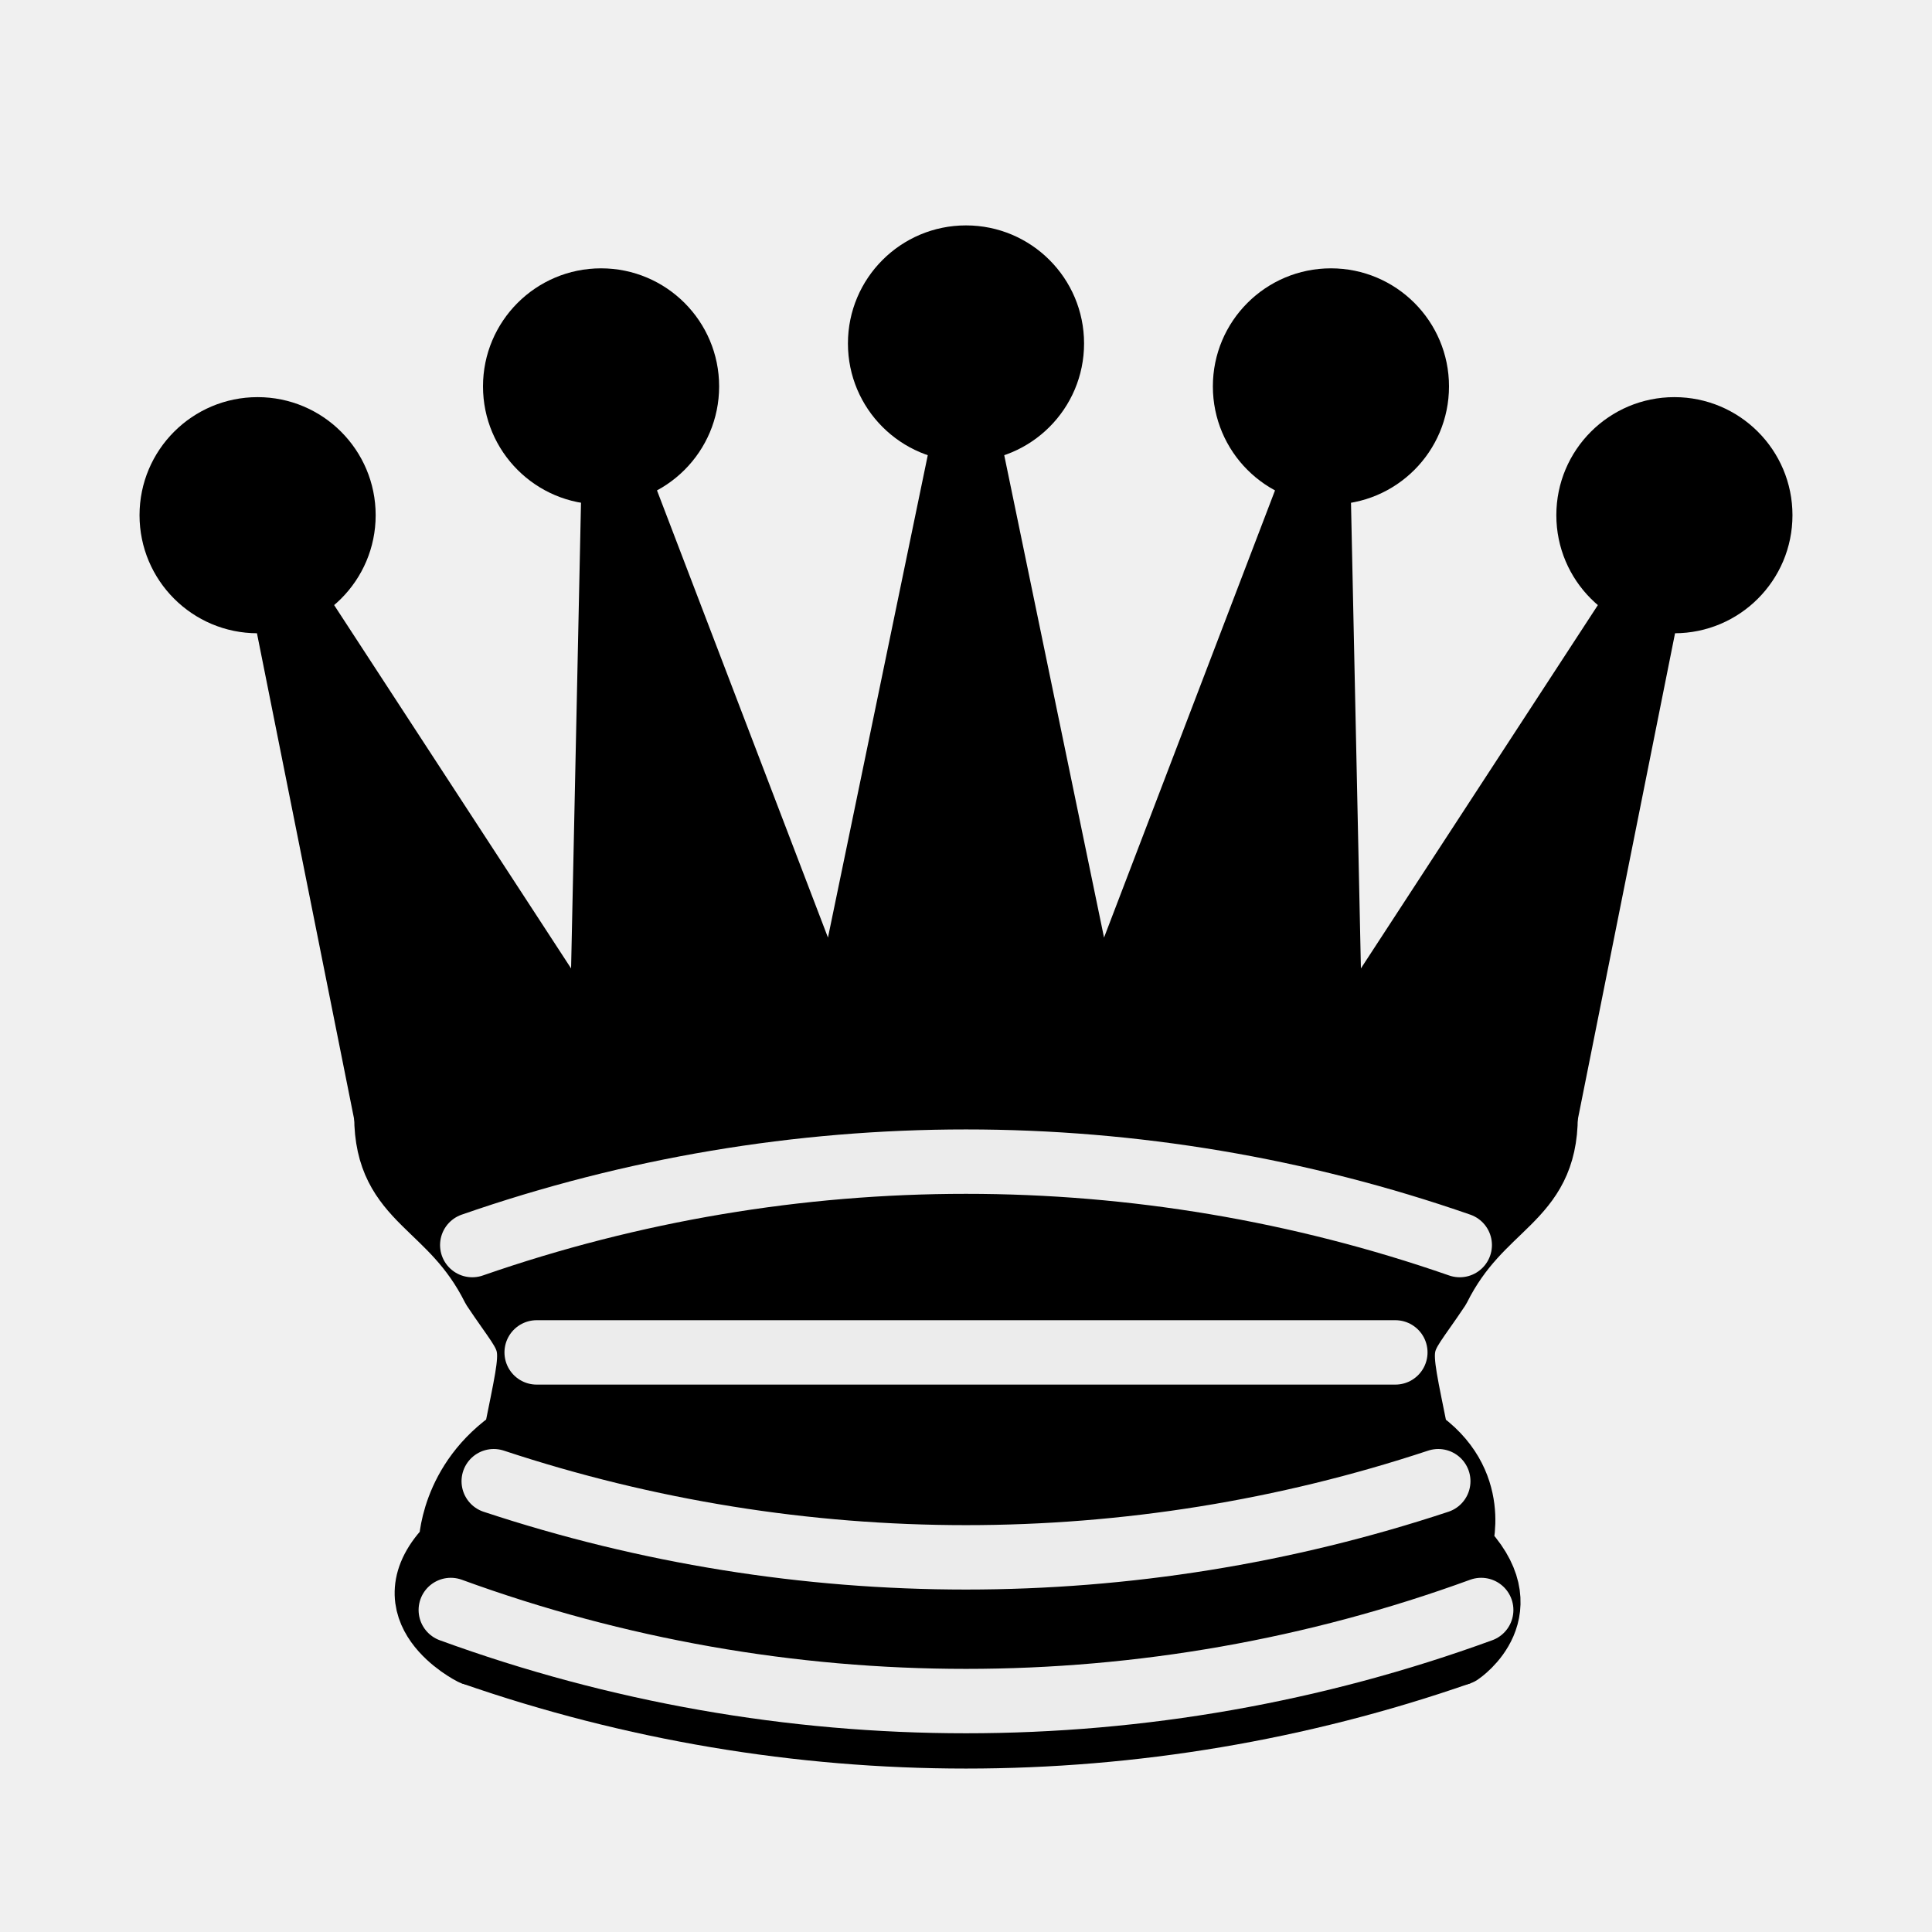
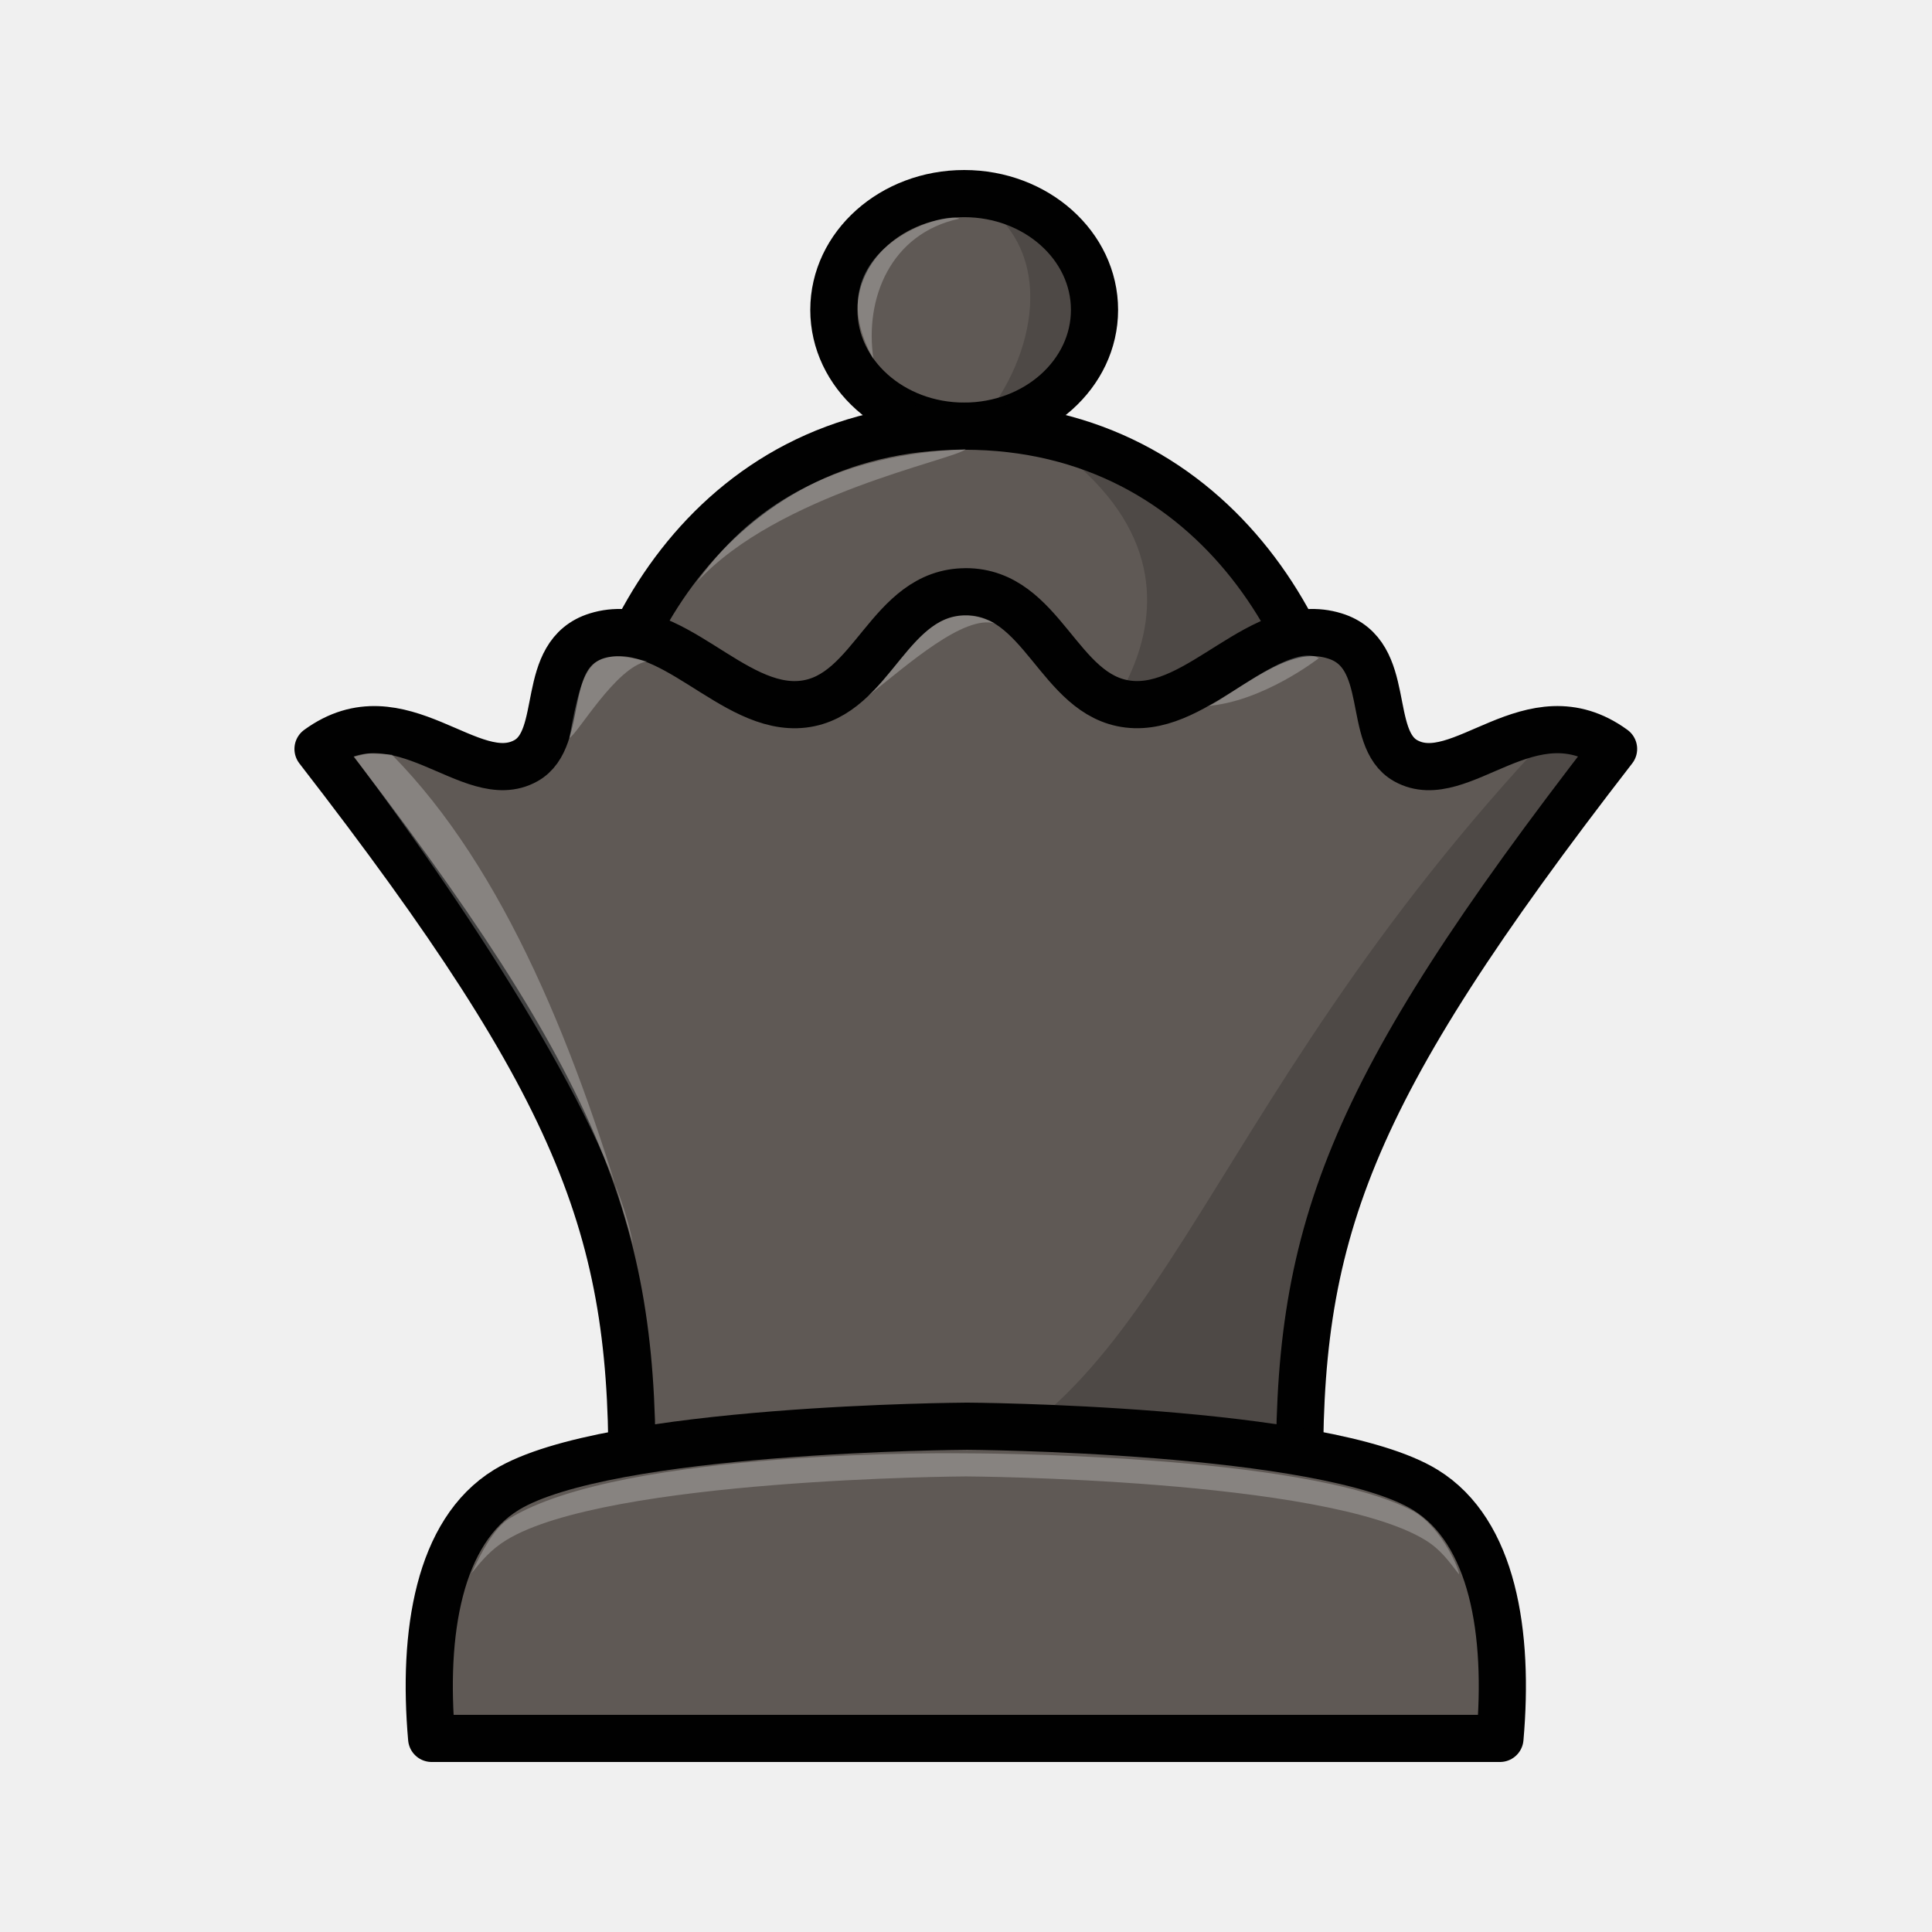
- <svg xmlns="http://www.w3.org/2000/svg" viewBox="0 0 45 45">
-   <g fill-rule="evenodd" stroke="#000" stroke-linecap="round" stroke-linejoin="round" stroke-width="1.5">
-     <g stroke="none">
-       <circle cx="6" cy="12" r="2.75" />
-       <circle cx="14" cy="9" r="2.75" />
-       <circle cx="22.5" cy="8" r="2.75" />
-       <circle cx="31" cy="9" r="2.75" />
-       <circle cx="39" cy="12" r="2.75" />
-     </g>
-     <path stroke-linecap="butt" d="M9 26c8.5-1.5 21-1.5 27 0l2.5-12.5L31 25l-.3-14.1-5.2 13.6-3-14.5-3 14.5-5.2-13.6L14 25 6.5 13.5z" />
-     <path stroke-linecap="butt" d="M9 26c0 2 1.5 2 2.5 4 1 1.5 1 1 .5 3.5-1.5 1-1.5 2.5-1.5 2.5-1.5 1.5.5 2.5.5 2.5 6.5 1 16.5 1 23 0 0 0 1.5-1 0-2.5 0 0 .5-1.5-1-2.5-.5-2.5-.5-2 .5-3.5 1-2 2.5-2 2.5-4-8.5-1.5-18.5-1.5-27 0z" />
-     <path fill="none" stroke-linecap="butt" d="M11 38.5a35 35 1 0 0 23 0" />
-     <path fill="none" stroke="#ececec" d="M11 29a35 35 1 0 1 23 0m-21.5 2.5h20m-21 3a35 35 1 0 0 22 0m-23 3a35 35 1 0 0 24 0" />
+ <svg xmlns="http://www.w3.org/2000/svg" viewBox="0 0 40 40" width="40" height="40">
+   <g transform="matrix(0.8137066,0,0,0.8137066,-0.3467956,-0.1367975)">
+     <path d="m 24.959,5.094 a 2.958,3.316 90 0 0 -3.316,2.958 2.958,3.316 90 0 0 3.316,2.959 2.958,3.316 90 0 0 3.316,-2.959 2.958,3.316 90 0 0 -3.316,-2.958 z" fill="#5f5955" stroke-linecap="round" stroke-linejoin="round" stroke-width="1.2" stroke="#010101" id="path1232" />
+     <path d="M 24.836,5.732 C 24.46,5.522 21.112,6.538 22.651,9.308 22.416,7.763 23.089,6.105 24.836,5.732 Z" fill="#ffffff" opacity="0.25" id="path1234" />
+     <path d="m 24.959,11.011 c -6.507,0 -9.595,5.884 -9.595,10.358 h 19.263 c 0,-4.474 -3.16,-10.358 -9.668,-10.358 z" fill="#5f5955" stroke-linecap="round" stroke-linejoin="round" stroke-width="1.2" stroke="#010101" id="path1236" />
+     <path d="m 18.161,14.977 c 1.042,-1.478 2.92,-3.22 6.84,-3.38 -0.31,0.277 -4.788,1.138 -6.84,3.38 z" fill="#ffffff" opacity="0.25" id="path1238" />
+     <path d="m 24.836,5.007 c 0,0 0.046,0.238 0,0 2.48,1.129 2.05,3.847 0.817,5.547 7.354,3.803 2.213,8.669 2.212,8.668 h 2.701 c 1.762,1.287 7.209,-2.741 -3.835,-8.67 3.528,-3.115 0.097,-5.606 -1.895,-5.546 z" opacity="0.18" id="path1240" />
+     <path d="m 25,15.225 c -1.971,0 -2.348,2.65 -4.137,2.86 -1.82,0.213 -3.381,-2.312 -5.25,-1.737 -1.495,0.46 -0.778,2.6 -1.805,3.175 -1.402,0.785 -3.185,-1.832 -5.29,-0.298 6.838,8.829 8.085,12.377 7.983,18.819 h 16.998 c -0.103,-6.443 1.144,-9.99 7.983,-18.82 -2.106,-1.533 -3.889,1.084 -5.29,0.3 -1.027,-0.576 -0.311,-2.716 -1.806,-3.176 -1.868,-0.575 -3.429,1.95 -5.25,1.736 -1.789,-0.21 -2.166,-2.86 -4.137,-2.86 z" fill="#5f5955" stroke-linecap="round" stroke-linejoin="round" stroke-width="1.2" stroke="#010101" id="path1242" />
+     <path d="m 9.895,19.34 c -0.136,-0.01 -0.331,0.056 -0.458,0.085 3.081,4.1 6.575,9.537 7.099,12.417 -1.407,-4.933 -3.267,-9.562 -6.14,-12.472 z" fill="#ffffff" opacity="0.25" id="path1244" />
+     <path d="M 39.974,18.735 C 30.489,28.738 30.05,36.72 23.033,38.045 h 10.476 c -0.103,-6.443 1.145,-9.99 7.983,-18.819 0,0 -0.688,-0.756 -1.518,-0.491 z" opacity="0.18" id="path1246" />
+     <path d="m 14.912,18.945 c 0.203,-0.088 1.184,-1.808 1.98,-1.95 -1.42,-0.346 -1.618,-0.046 -1.98,1.95 z m 7.599,-1.069 c 0.953,-0.847 1.633,-2.655 3.238,-1.845 -0.798,-0.23 -2.215,1.04 -3.238,1.845 z m 8.609,0.257 c 0.21,0.07 2.176,-1.642 2.862,-1.218 0,0 -1.43,1.12 -2.862,1.218 z" fill="#ffffff" opacity="0.25" id="path1248" />
+     <path d="m 25,36.457 c 0,0 -9.13,0.048 -11.691,1.62 -1.727,1.06 -2.135,3.65 -1.9,6.323 h 27.182 c 0.235,-2.672 -0.172,-5.264 -1.9,-6.324 -2.56,-1.571 -11.69,-1.62 -11.69,-1.62 z" fill="#5f5955" stroke-linejoin="round" stroke-width="1.2" stroke="#010101" id="path1250" />
+     <path d="m 25,37.147 c 0,0 -8.712,-0.137 -11.624,1.666 -0.37,0.229 -0.7,0.84 -0.954,1.39 0.261,-0.331 0.502,-0.613 0.887,-0.849 2.56,-1.571 11.691,-1.62 11.691,-1.62 0,0 9.132,0.049 11.692,1.62 0.391,0.24 0.593,0.532 0.856,0.87 0.026,-0.076 -0.409,-1.158 -1.144,-1.596 C 33.648,37.136 25,37.147 25,37.147 Z" fill="#ffffff" opacity="0.25" id="path1252" />
  </g>
</svg>
